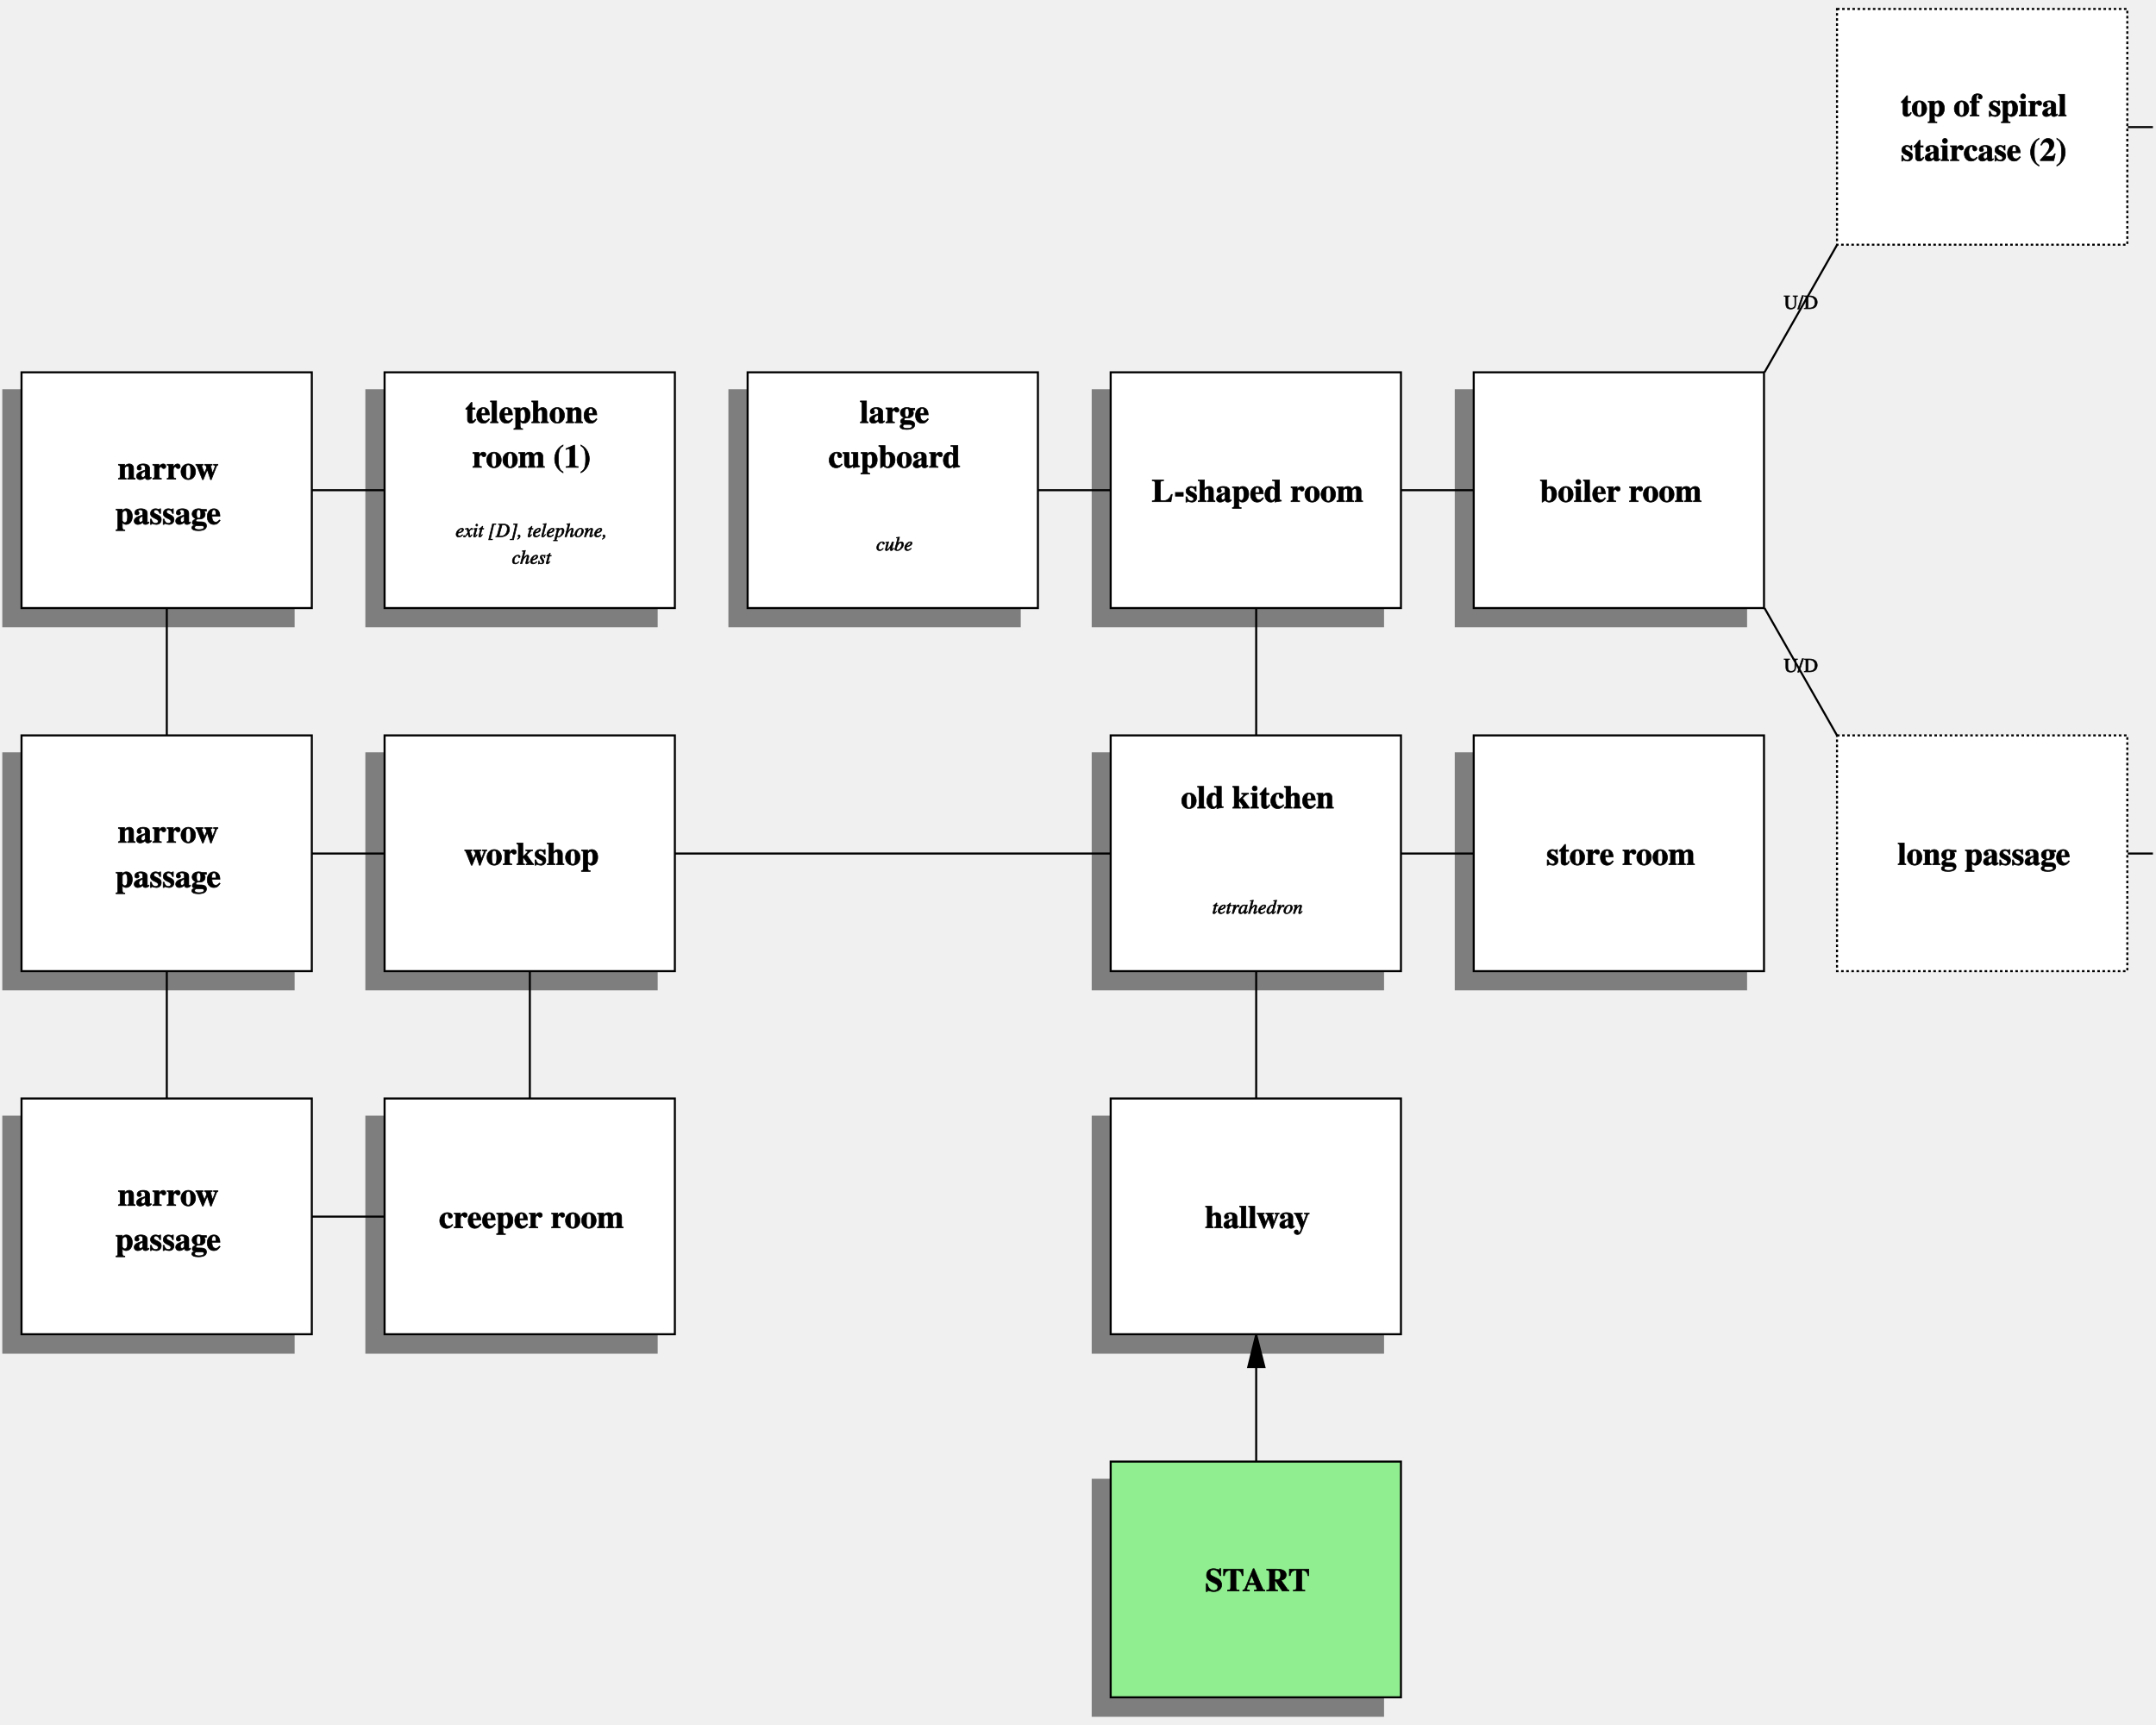
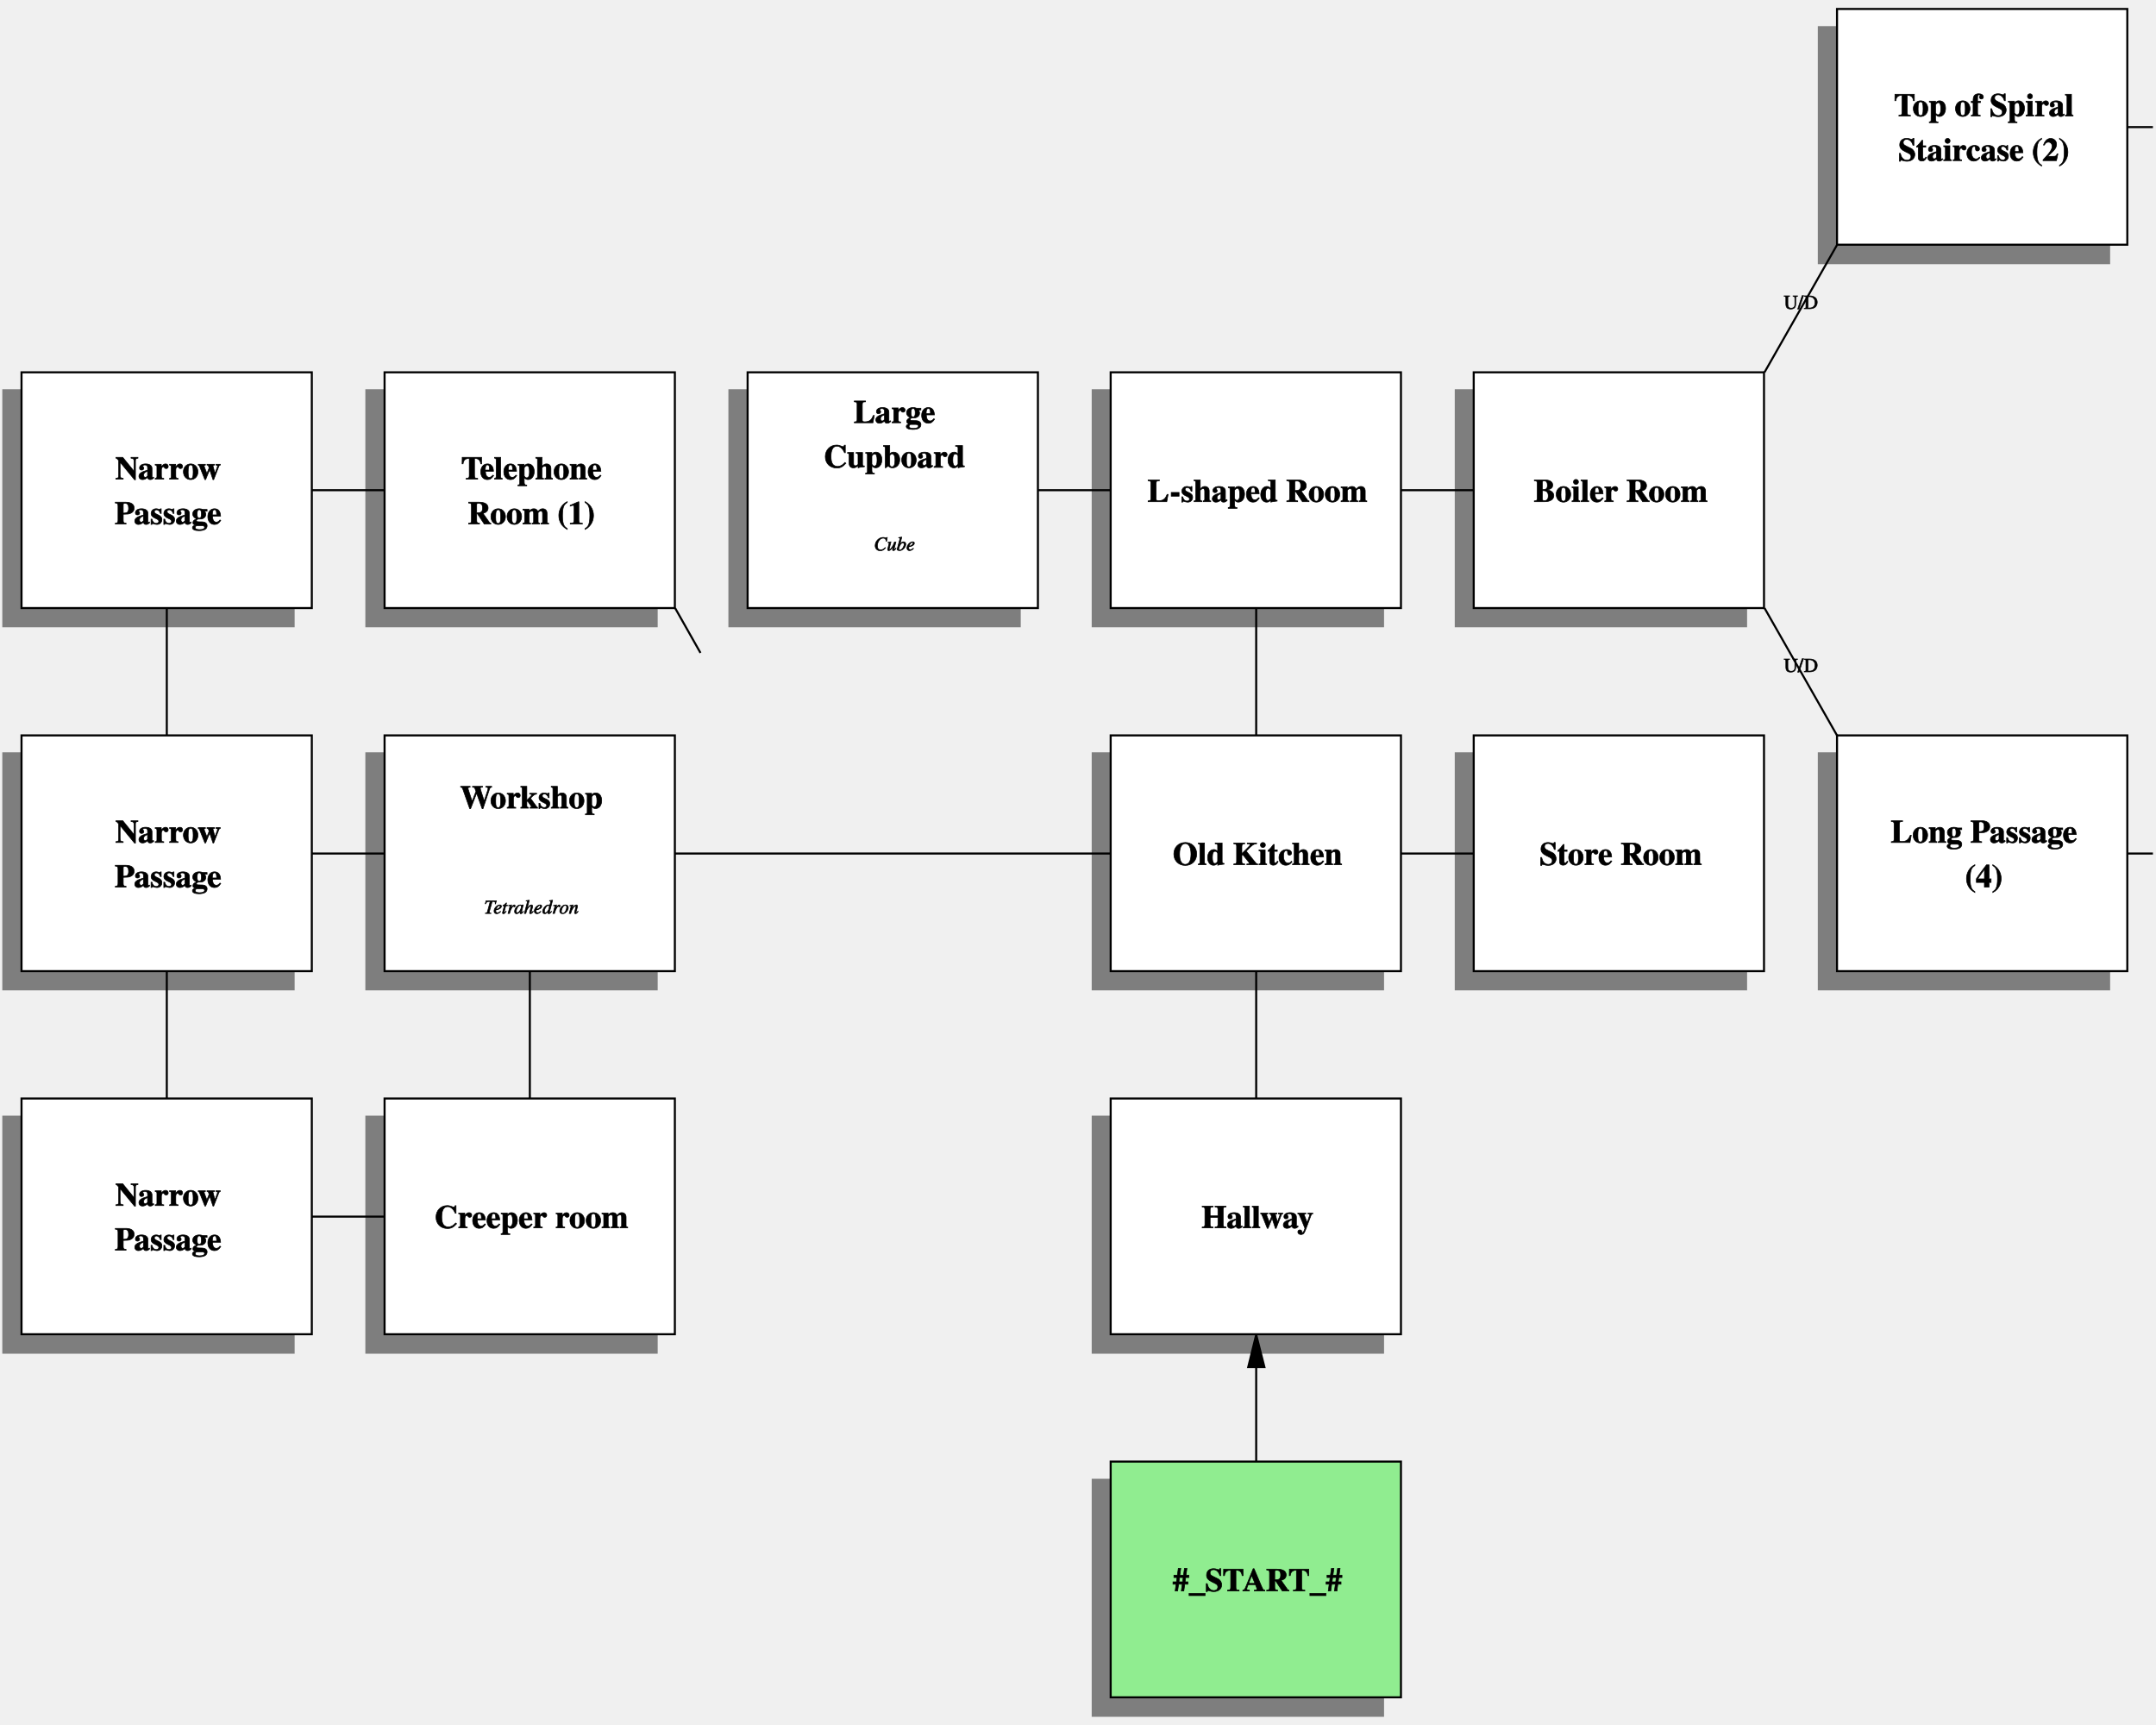
<svg xmlns="http://www.w3.org/2000/svg" width="7.0in" height="5.6in" viewBox="1002 2739 8415 6686">
  <g style="stroke-width:.025in; stroke:black; fill:none">
+     <rect x="8101" y="5656" width="1133" height="921" rx="0" style="stroke:#7e7e7e;stroke-width:8; stroke-linejoin:miter; stroke-linecap:butt; fill:#7e7e7e; " />
+     <rect x="8101" y="2822" width="1133" height="921" rx="0" style="stroke:#7e7e7e;stroke-width:8; stroke-linejoin:miter; stroke-linecap:butt; fill:#7e7e7e; " />
    <rect x="6684" y="4239" width="1133" height="921" rx="0" style="stroke:#7e7e7e;stroke-width:8; stroke-linejoin:miter; stroke-linecap:butt; fill:#7e7e7e; " />
    <rect x="3849" y="4239" width="1133" height="921" rx="0" style="stroke:#7e7e7e;stroke-width:8; stroke-linejoin:miter; stroke-linecap:butt; fill:#7e7e7e; " />
    <rect x="5267" y="4239" width="1133" height="921" rx="0" style="stroke:#7e7e7e;stroke-width:8; stroke-linejoin:miter; stroke-linecap:butt; fill:#7e7e7e; " />
    <rect x="2432" y="4239" width="1133" height="921" rx="0" style="stroke:#7e7e7e;stroke-width:8; stroke-linejoin:miter; stroke-linecap:butt; fill:#7e7e7e; " />
    <rect x="1015" y="4239" width="1133" height="921" rx="0" style="stroke:#7e7e7e;stroke-width:8; stroke-linejoin:miter; stroke-linecap:butt; fill:#7e7e7e; " />
    <rect x="1015" y="5656" width="1133" height="921" rx="0" style="stroke:#7e7e7e;stroke-width:8; stroke-linejoin:miter; stroke-linecap:butt; fill:#7e7e7e; " />
    <rect x="1015" y="7074" width="1133" height="921" rx="0" style="stroke:#7e7e7e;stroke-width:8; stroke-linejoin:miter; stroke-linecap:butt; fill:#7e7e7e; " />
    <rect x="2432" y="7074" width="1133" height="921" rx="0" style="stroke:#7e7e7e;stroke-width:8; stroke-linejoin:miter; stroke-linecap:butt; fill:#7e7e7e; " />
    <rect x="2432" y="5656" width="1133" height="921" rx="0" style="stroke:#7e7e7e;stroke-width:8; stroke-linejoin:miter; stroke-linecap:butt; fill:#7e7e7e; " />
    <rect x="6684" y="5656" width="1133" height="921" rx="0" style="stroke:#7e7e7e;stroke-width:8; stroke-linejoin:miter; stroke-linecap:butt; fill:#7e7e7e; " />
    <rect x="5267" y="5656" width="1133" height="921" rx="0" style="stroke:#7e7e7e;stroke-width:8; stroke-linejoin:miter; stroke-linecap:butt; fill:#7e7e7e; " />
    <rect x="5267" y="7074" width="1133" height="921" rx="0" style="stroke:#7e7e7e;stroke-width:8; stroke-linejoin:miter; stroke-linecap:butt; fill:#7e7e7e; " />
    <rect x="5267" y="8491" width="1133" height="921" rx="0" style="stroke:#7e7e7e;stroke-width:8; stroke-linejoin:miter; stroke-linecap:butt; fill:#7e7e7e; " />
    <polyline points="9307,6047 9405,6047 " style="stroke:#000000;stroke-width:8; stroke-linejoin:miter; stroke-linecap:butt; " />
    <polyline points="9307,3212 9405,3212 " style="stroke:#000000;stroke-width:8; stroke-linejoin:miter; stroke-linecap:butt; " />
+     <polyline points="3637,5089 3736,5264 " style="stroke:#000000;stroke-width:8; stroke-linejoin:miter; stroke-linecap:butt; " />
    <polyline points="5905,8420 5905,8049 " style="stroke:#000000;stroke-width:8; stroke-linejoin:miter; stroke-linecap:butt; " />
    <polygon points="5937 8051 5905 7925 5874 8051 5937 8051  " style="stroke:#000000;stroke-width:8; fill:#000000;" />
    <polyline points="5905,7003 5905,6507 " style="stroke:#000000;stroke-width:8; stroke-linejoin:miter; stroke-linecap:butt; " />
    <polyline points="6472,6047 6755,6047 " style="stroke:#000000;stroke-width:8; stroke-linejoin:miter; stroke-linecap:butt; " />
    <polyline points="5338,6047 5336,6047 5331,6047 5320,6047 5306,6047 5285,6047 5257,6047 5225,6047 5188,6047 5147,6047 5104,6047 5059,6047 5013,6047 4967,6047 4923,6047 4880,6047 4839,6047 4800,6047 4763,6047 4727,6047 4693,6047 4661,6047 4630,6047 4601,6047 4572,6047 4543,6047 4516,6047 4488,6047 4455,6047 4423,6047 4389,6047 4356,6047 4322,6047 4288,6047 4254,6047 4219,6047 4184,6047 4150,6047 4116,6047 4082,6047 4049,6047 4017,6047 3987,6047 3958,6047 3929,6047 3903,6047 3879,6047 3856,6047 3834,6047 3815,6047 3796,6047 3637,6047 " style="stroke:#000000;stroke-width:8; stroke-linejoin:bevel; stroke-linecap:butt; " />
    <polyline points="3070,6507 3070,7003 " style="stroke:#000000;stroke-width:8; stroke-linejoin:miter; stroke-linecap:butt; " />
    <polyline points="2503,7464 2220,7464 " style="stroke:#000000;stroke-width:8; stroke-linejoin:miter; stroke-linecap:butt; " />
    <polyline points="2220,6047 2503,6047 " style="stroke:#000000;stroke-width:8; stroke-linejoin:miter; stroke-linecap:butt; " />
    <polyline points="1653,7003 1653,6507 " style="stroke:#000000;stroke-width:8; stroke-linejoin:miter; stroke-linecap:butt; " />
    <polyline points="1653,5586 1653,5089 " style="stroke:#000000;stroke-width:8; stroke-linejoin:miter; stroke-linecap:butt; " />
    <polyline points="2220,4629 2503,4629 " style="stroke:#000000;stroke-width:8; stroke-linejoin:miter; stroke-linecap:butt; " />
    <polyline points="5905,5586 5905,5089 " style="stroke:#000000;stroke-width:8; stroke-linejoin:miter; stroke-linecap:butt; " />
    <polyline points="5338,4629 5055,4629 " style="stroke:#000000;stroke-width:8; stroke-linejoin:miter; stroke-linecap:butt; " />
    <polyline points="6472,4629 6755,4629 " style="stroke:#000000;stroke-width:8; stroke-linejoin:miter; stroke-linecap:butt; " />
    <polyline points="7889,4169 8172,3672 " style="stroke:#000000;stroke-width:8; stroke-linejoin:miter; stroke-linecap:butt; " />
    <polyline points="7889,5089 8172,5586 " style="stroke:#000000;stroke-width:8; stroke-linejoin:miter; stroke-linecap:butt; " />
    <text xml:space="preserve" x="8031" y="3921" stroke="#000000" fill="#000000" font-family="Times" font-style="normal" font-weight="normal" font-size="76" text-anchor="middle">U/D</text>
    <text xml:space="preserve" x="8031" y="5338" stroke="#000000" fill="#000000" font-family="Times" font-style="normal" font-weight="normal" font-size="76" text-anchor="middle">U/D</text>
-     <rect x="8172" y="5586" width="1133" height="920" rx="0" style="stroke:#000000;stroke-width:8; stroke-linejoin:miter; stroke-linecap:butt; stroke-dasharray:10 10;fill:#ffffff; " />
-     <rect x="8172" y="2751" width="1133" height="920" rx="0" style="stroke:#000000;stroke-width:8; stroke-linejoin:miter; stroke-linecap:butt; stroke-dasharray:10 10;fill:#ffffff; " />
+     <rect x="8172" y="5586" width="1133" height="920" rx="0" style="stroke:#000000;stroke-width:8; stroke-linejoin:miter; stroke-linecap:butt; fill:#ffffff; " />
+     <rect x="8172" y="2751" width="1133" height="920" rx="0" style="stroke:#000000;stroke-width:8; stroke-linejoin:miter; stroke-linecap:butt; fill:#ffffff; " />
    <rect x="6754" y="4169" width="1133" height="920" rx="0" style="stroke:#000000;stroke-width:8; stroke-linejoin:miter; stroke-linecap:butt; fill:#ffffff; " />
    <rect x="3920" y="4169" width="1133" height="920" rx="0" style="stroke:#000000;stroke-width:8; stroke-linejoin:miter; stroke-linecap:butt; fill:#ffffff; " />
    <rect x="5337" y="4169" width="1133" height="920" rx="0" style="stroke:#000000;stroke-width:8; stroke-linejoin:miter; stroke-linecap:butt; fill:#ffffff; " />
    <rect x="2503" y="4169" width="1133" height="920" rx="0" style="stroke:#000000;stroke-width:8; stroke-linejoin:miter; stroke-linecap:butt; fill:#ffffff; " />
    <rect x="1086" y="4169" width="1133" height="920" rx="0" style="stroke:#000000;stroke-width:8; stroke-linejoin:miter; stroke-linecap:butt; fill:#ffffff; " />
    <rect x="1086" y="5586" width="1133" height="920" rx="0" style="stroke:#000000;stroke-width:8; stroke-linejoin:miter; stroke-linecap:butt; fill:#ffffff; " />
    <rect x="1086" y="7003" width="1133" height="920" rx="0" style="stroke:#000000;stroke-width:8; stroke-linejoin:miter; stroke-linecap:butt; fill:#ffffff; " />
    <rect x="2503" y="7003" width="1133" height="920" rx="0" style="stroke:#000000;stroke-width:8; stroke-linejoin:miter; stroke-linecap:butt; fill:#ffffff; " />
    <rect x="2503" y="5586" width="1133" height="920" rx="0" style="stroke:#000000;stroke-width:8; stroke-linejoin:miter; stroke-linecap:butt; fill:#ffffff; " />
    <rect x="6754" y="5586" width="1133" height="920" rx="0" style="stroke:#000000;stroke-width:8; stroke-linejoin:miter; stroke-linecap:butt; fill:#ffffff; " />
    <rect x="5337" y="5586" width="1133" height="920" rx="0" style="stroke:#000000;stroke-width:8; stroke-linejoin:miter; stroke-linecap:butt; fill:#ffffff; " />
    <rect x="5337" y="7003" width="1133" height="920" rx="0" style="stroke:#000000;stroke-width:8; stroke-linejoin:miter; stroke-linecap:butt; fill:#ffffff; " />
    <rect x="5337" y="8420" width="1133" height="920" rx="0" style="stroke:#000000;stroke-width:8; stroke-linejoin:miter; stroke-linecap:butt; fill:#90ed90; " />
-     <text xml:space="preserve" x="8745" y="6091" stroke="#000000" fill="#000000" font-family="Times" font-style="normal" font-weight="bold" font-size="126" text-anchor="middle">long passage</text>
-     <text xml:space="preserve" x="8745" y="3169" stroke="#000000" fill="#000000" font-family="Times" font-style="normal" font-weight="bold" font-size="126" text-anchor="middle">top of spiral</text>
-     <text xml:space="preserve" x="8745" y="3343" stroke="#000000" fill="#000000" font-family="Times" font-style="normal" font-weight="bold" font-size="126" text-anchor="middle">staircase (2)</text>
-     <text xml:space="preserve" x="7328" y="4674" stroke="#000000" fill="#000000" font-family="Times" font-style="normal" font-weight="bold" font-size="126" text-anchor="middle">boiler room</text>
-     <text xml:space="preserve" x="4493" y="4366" stroke="#000000" fill="#000000" font-family="Times" font-style="normal" font-weight="bold" font-size="126" text-anchor="middle">large</text>
-     <text xml:space="preserve" x="4493" y="4540" stroke="#000000" fill="#000000" font-family="Times" font-style="normal" font-weight="bold" font-size="126" text-anchor="middle">cupboard</text>
-     <text xml:space="preserve" x="4493" y="4864" stroke="#000000" fill="#000000" font-family="Times" font-style="italic" font-weight="normal" font-size="76" text-anchor="middle">cube</text>
-     <text xml:space="preserve" x="5910" y="4674" stroke="#000000" fill="#000000" font-family="Times" font-style="normal" font-weight="bold" font-size="126" text-anchor="middle">L-shaped room</text>
-     <text xml:space="preserve" x="3076" y="4366" stroke="#000000" fill="#000000" font-family="Times" font-style="normal" font-weight="bold" font-size="126" text-anchor="middle">telephone</text>
-     <text xml:space="preserve" x="3076" y="4540" stroke="#000000" fill="#000000" font-family="Times" font-style="normal" font-weight="bold" font-size="126" text-anchor="middle">room (1)</text>
-     <text xml:space="preserve" x="3076" y="4811" stroke="#000000" fill="#000000" font-family="Times" font-style="italic" font-weight="normal" font-size="76" text-anchor="middle">exit [D], telephone,</text>
-     <text xml:space="preserve" x="3076" y="4916" stroke="#000000" fill="#000000" font-family="Times" font-style="italic" font-weight="normal" font-size="76" text-anchor="middle">chest</text>
-     <text xml:space="preserve" x="1658" y="4586" stroke="#000000" fill="#000000" font-family="Times" font-style="normal" font-weight="bold" font-size="126" text-anchor="middle">narrow</text>
-     <text xml:space="preserve" x="1658" y="4761" stroke="#000000" fill="#000000" font-family="Times" font-style="normal" font-weight="bold" font-size="126" text-anchor="middle">passage</text>
-     <text xml:space="preserve" x="1658" y="6004" stroke="#000000" fill="#000000" font-family="Times" font-style="normal" font-weight="bold" font-size="126" text-anchor="middle">narrow</text>
-     <text xml:space="preserve" x="1658" y="6178" stroke="#000000" fill="#000000" font-family="Times" font-style="normal" font-weight="bold" font-size="126" text-anchor="middle">passage</text>
-     <text xml:space="preserve" x="1658" y="7421" stroke="#000000" fill="#000000" font-family="Times" font-style="normal" font-weight="bold" font-size="126" text-anchor="middle">narrow</text>
-     <text xml:space="preserve" x="1658" y="7595" stroke="#000000" fill="#000000" font-family="Times" font-style="normal" font-weight="bold" font-size="126" text-anchor="middle">passage</text>
-     <text xml:space="preserve" x="3076" y="7508" stroke="#000000" fill="#000000" font-family="Times" font-style="normal" font-weight="bold" font-size="126" text-anchor="middle">creeper room</text>
-     <text xml:space="preserve" x="3076" y="6091" stroke="#000000" fill="#000000" font-family="Times" font-style="normal" font-weight="bold" font-size="126" text-anchor="middle">workshop</text>
-     <text xml:space="preserve" x="7328" y="6091" stroke="#000000" fill="#000000" font-family="Times" font-style="normal" font-weight="bold" font-size="126" text-anchor="middle">store room</text>
-     <text xml:space="preserve" x="5910" y="5870" stroke="#000000" fill="#000000" font-family="Times" font-style="normal" font-weight="bold" font-size="126" text-anchor="middle">old kitchen</text>
-     <text xml:space="preserve" x="5910" y="6281" stroke="#000000" fill="#000000" font-family="Times" font-style="italic" font-weight="normal" font-size="76" text-anchor="middle">tetrahedron</text>
-     <text xml:space="preserve" x="5910" y="7508" stroke="#000000" fill="#000000" font-family="Times" font-style="normal" font-weight="bold" font-size="126" text-anchor="middle">hallway</text>
-     <text xml:space="preserve" x="5910" y="8925" stroke="#000000" fill="#000000" font-family="Times" font-style="normal" font-weight="bold" font-size="126" text-anchor="middle">START</text>
+     <text xml:space="preserve" x="8745" y="6004" stroke="#000000" fill="#000000" font-family="Times" font-style="normal" font-weight="bold" font-size="126" text-anchor="middle">Long Passage</text>
+     <text xml:space="preserve" x="8745" y="6178" stroke="#000000" fill="#000000" font-family="Times" font-style="normal" font-weight="bold" font-size="126" text-anchor="middle">(4)</text>
+     <text xml:space="preserve" x="8745" y="3169" stroke="#000000" fill="#000000" font-family="Times" font-style="normal" font-weight="bold" font-size="126" text-anchor="middle">Top of Spiral</text>
+     <text xml:space="preserve" x="8745" y="3343" stroke="#000000" fill="#000000" font-family="Times" font-style="normal" font-weight="bold" font-size="126" text-anchor="middle">Staircase (2)</text>
+     <text xml:space="preserve" x="7328" y="4674" stroke="#000000" fill="#000000" font-family="Times" font-style="normal" font-weight="bold" font-size="126" text-anchor="middle">Boiler Room</text>
+     <text xml:space="preserve" x="4493" y="4366" stroke="#000000" fill="#000000" font-family="Times" font-style="normal" font-weight="bold" font-size="126" text-anchor="middle">Large</text>
+     <text xml:space="preserve" x="4493" y="4540" stroke="#000000" fill="#000000" font-family="Times" font-style="normal" font-weight="bold" font-size="126" text-anchor="middle">Cupboard</text>
+     <text xml:space="preserve" x="4493" y="4864" stroke="#000000" fill="#000000" font-family="Times" font-style="italic" font-weight="normal" font-size="76" text-anchor="middle">Cube</text>
+     <text xml:space="preserve" x="5910" y="4674" stroke="#000000" fill="#000000" font-family="Times" font-style="normal" font-weight="bold" font-size="126" text-anchor="middle">L-shaped Room</text>
+     <text xml:space="preserve" x="3076" y="4586" stroke="#000000" fill="#000000" font-family="Times" font-style="normal" font-weight="bold" font-size="126" text-anchor="middle">Telephone</text>
+     <text xml:space="preserve" x="3076" y="4761" stroke="#000000" fill="#000000" font-family="Times" font-style="normal" font-weight="bold" font-size="126" text-anchor="middle">Room (1)</text>
+     <text xml:space="preserve" x="1658" y="4586" stroke="#000000" fill="#000000" font-family="Times" font-style="normal" font-weight="bold" font-size="126" text-anchor="middle">Narrow</text>
+     <text xml:space="preserve" x="1658" y="4761" stroke="#000000" fill="#000000" font-family="Times" font-style="normal" font-weight="bold" font-size="126" text-anchor="middle">Passage</text>
+     <text xml:space="preserve" x="1658" y="6004" stroke="#000000" fill="#000000" font-family="Times" font-style="normal" font-weight="bold" font-size="126" text-anchor="middle">Narrow</text>
+     <text xml:space="preserve" x="1658" y="6178" stroke="#000000" fill="#000000" font-family="Times" font-style="normal" font-weight="bold" font-size="126" text-anchor="middle">Passage</text>
+     <text xml:space="preserve" x="1658" y="7421" stroke="#000000" fill="#000000" font-family="Times" font-style="normal" font-weight="bold" font-size="126" text-anchor="middle">Narrow</text>
+     <text xml:space="preserve" x="1658" y="7595" stroke="#000000" fill="#000000" font-family="Times" font-style="normal" font-weight="bold" font-size="126" text-anchor="middle">Passage</text>
+     <text xml:space="preserve" x="3076" y="7508" stroke="#000000" fill="#000000" font-family="Times" font-style="normal" font-weight="bold" font-size="126" text-anchor="middle">Creeper room</text>
+     <text xml:space="preserve" x="3076" y="5870" stroke="#000000" fill="#000000" font-family="Times" font-style="normal" font-weight="bold" font-size="126" text-anchor="middle">Workshop</text>
+     <text xml:space="preserve" x="3076" y="6281" stroke="#000000" fill="#000000" font-family="Times" font-style="italic" font-weight="normal" font-size="76" text-anchor="middle">Tetrahedron</text>
+     <text xml:space="preserve" x="7328" y="6091" stroke="#000000" fill="#000000" font-family="Times" font-style="normal" font-weight="bold" font-size="126" text-anchor="middle">Store Room</text>
+     <text xml:space="preserve" x="5910" y="6091" stroke="#000000" fill="#000000" font-family="Times" font-style="normal" font-weight="bold" font-size="126" text-anchor="middle">Old Kitchen</text>
+     <text xml:space="preserve" x="5910" y="7508" stroke="#000000" fill="#000000" font-family="Times" font-style="normal" font-weight="bold" font-size="126" text-anchor="middle">Hallway</text>
+     <text xml:space="preserve" x="5910" y="8925" stroke="#000000" fill="#000000" font-family="Times" font-style="normal" font-weight="bold" font-size="126" text-anchor="middle">#_START_#</text>
  </g>
</svg>
